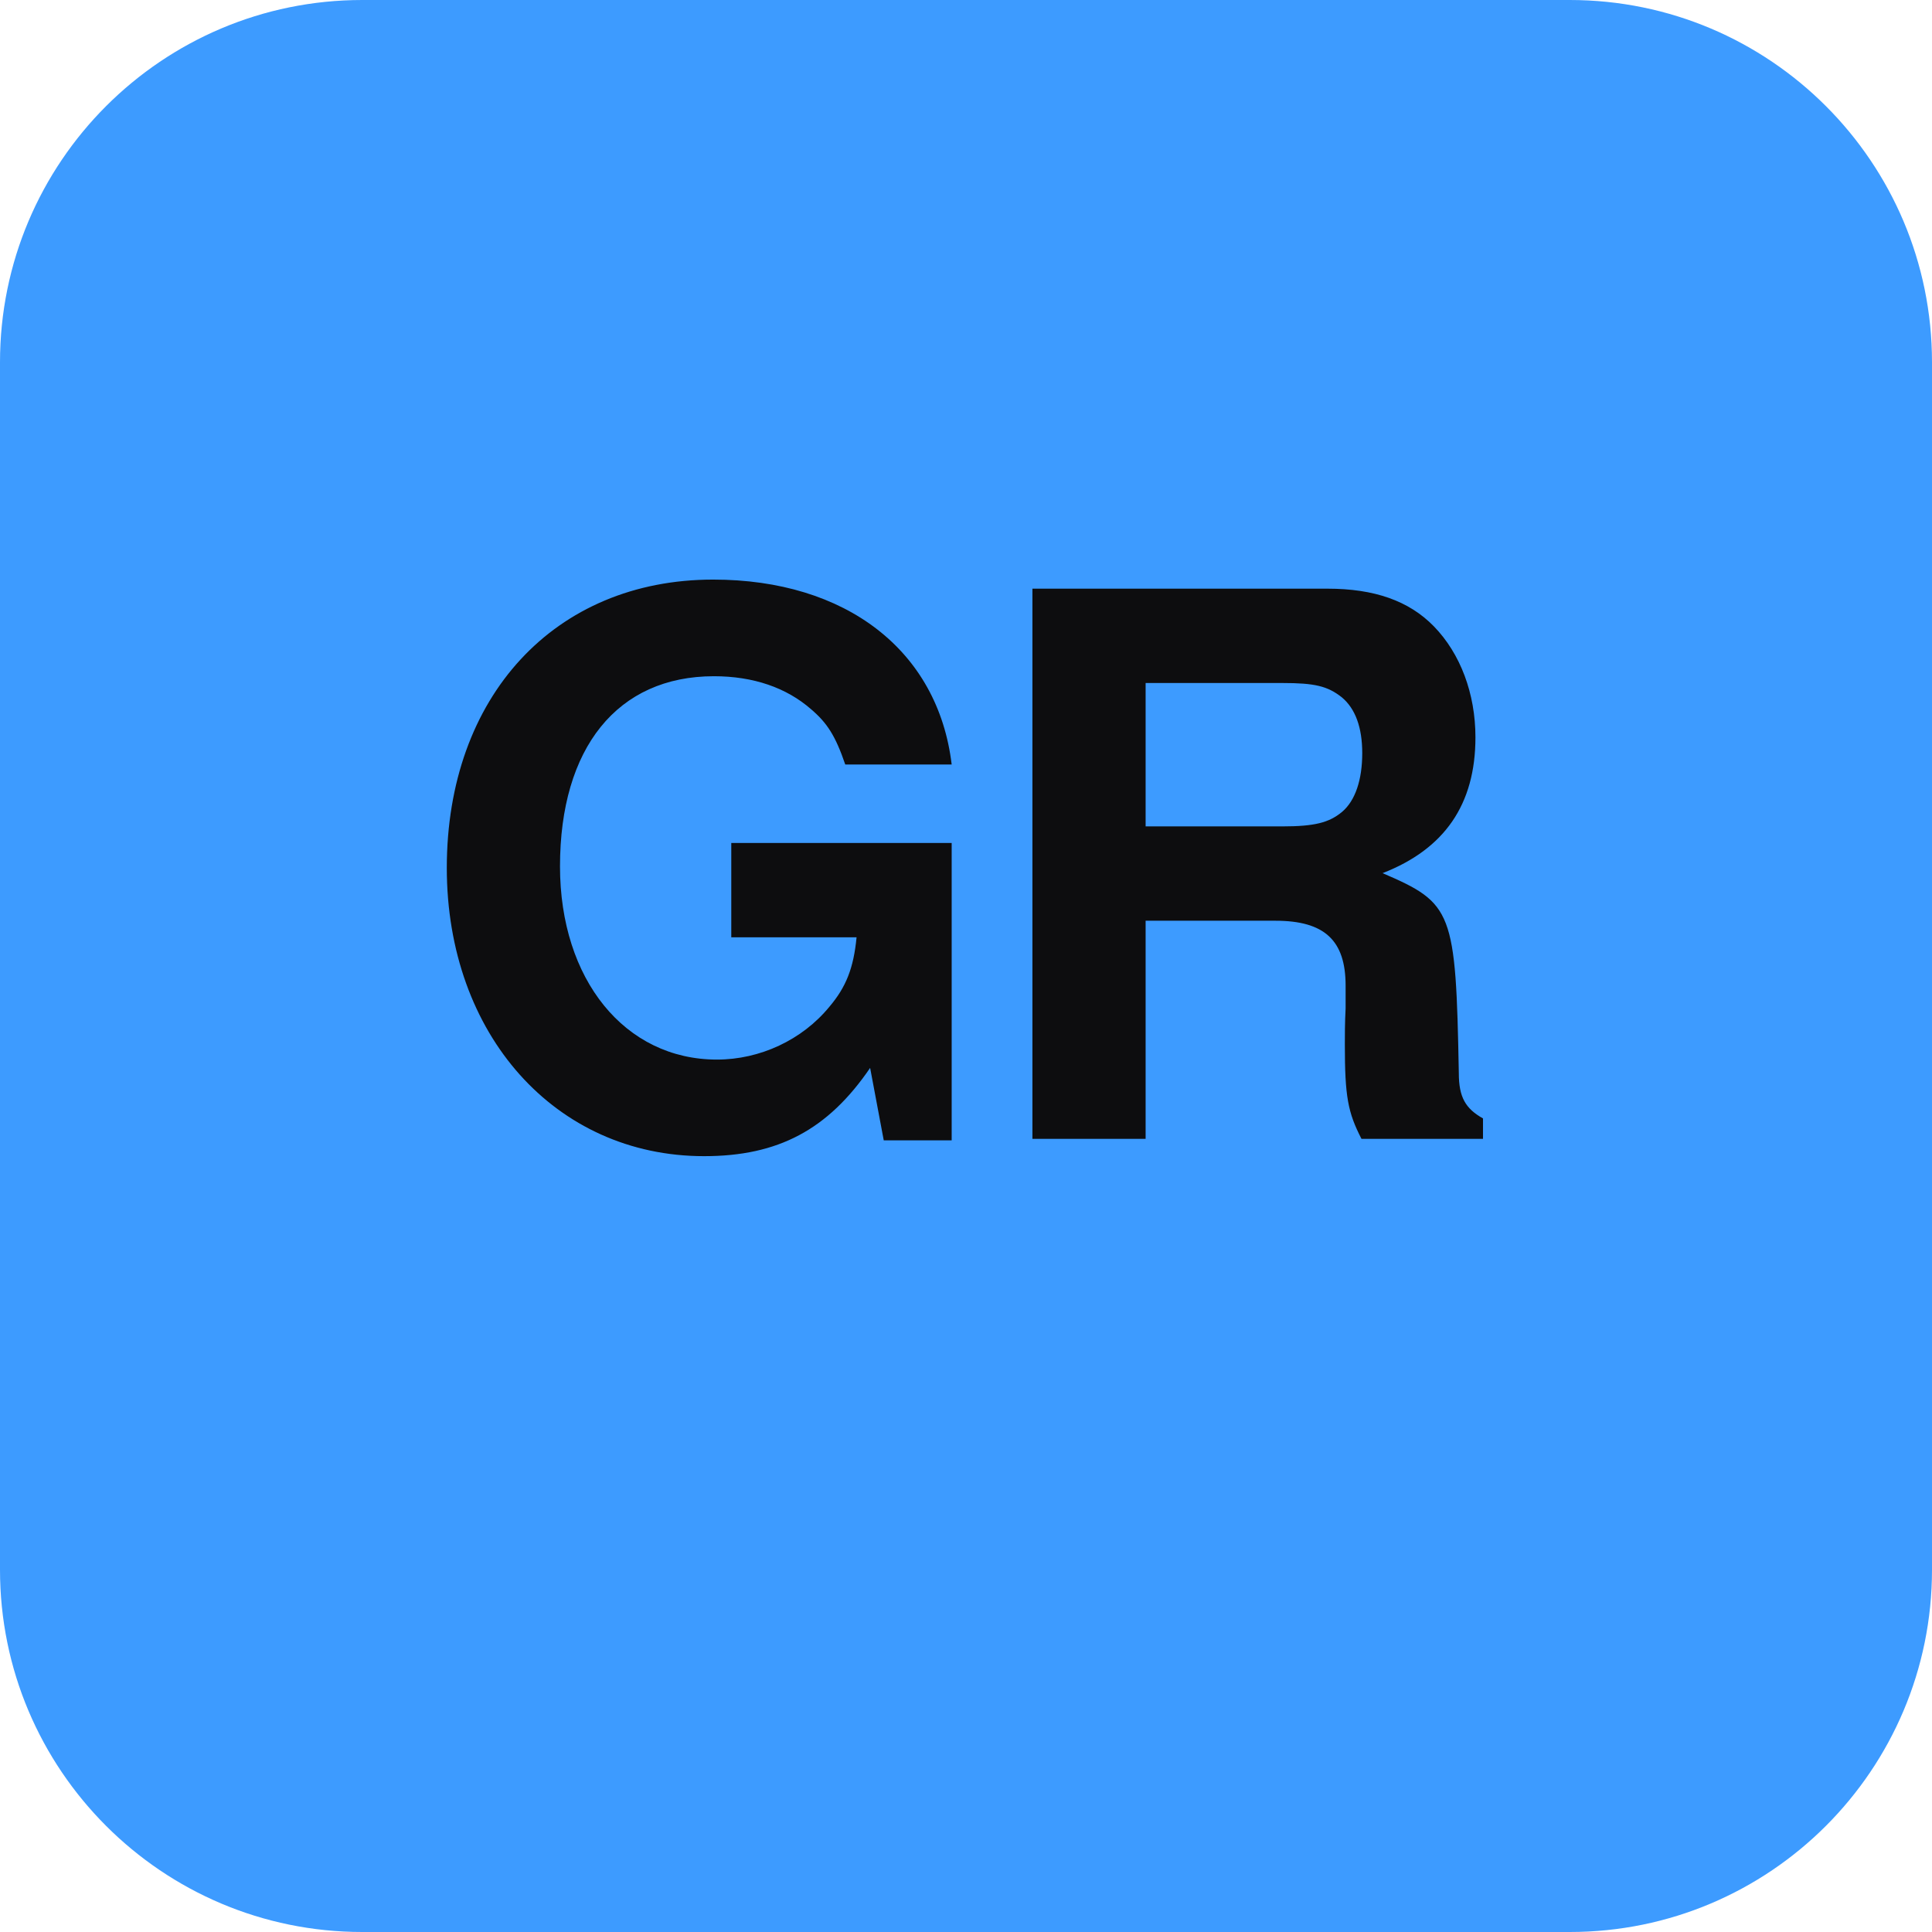
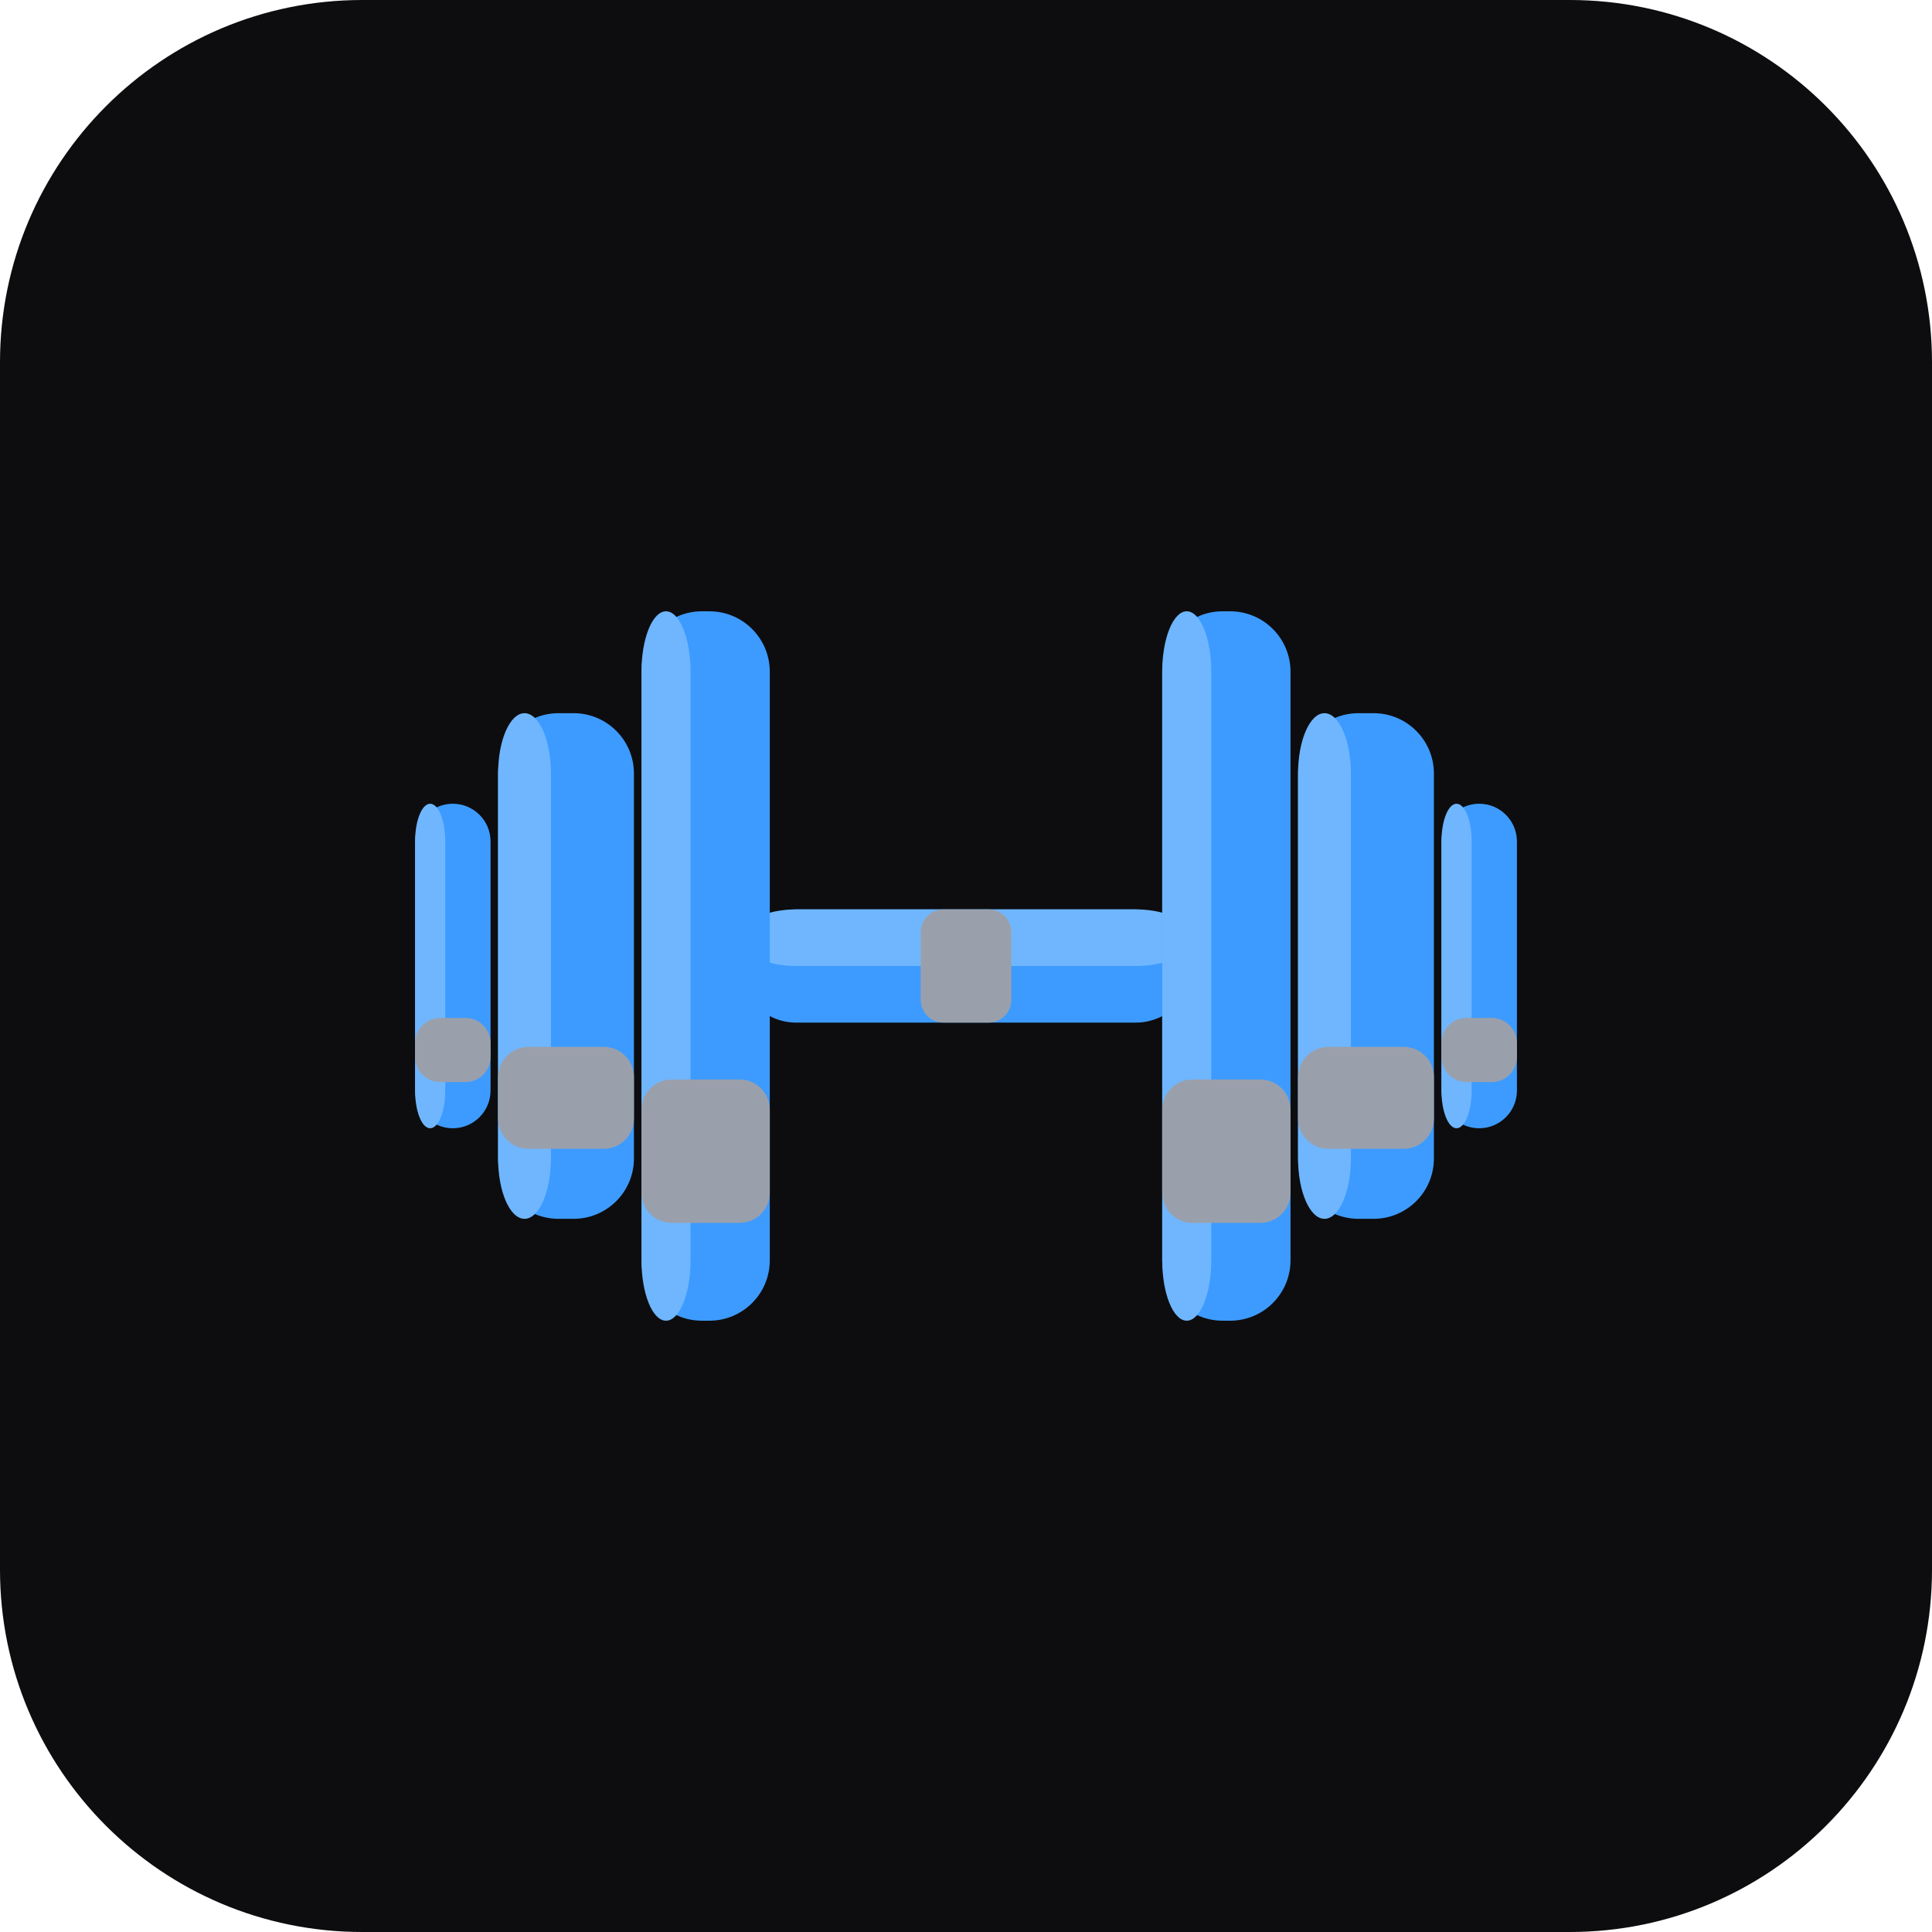
<svg xmlns="http://www.w3.org/2000/svg" width="512" height="512" viewBox="0 0 512 512">
-   <rect width="512" height="512" rx="96" fill="#3d9bff" />
-   <text x="256" y="256" fill="#0d0d0f" font-family="'Helvetica Neue',Helvetica,Arial,sans-serif" font-size="200" font-weight="700" letter-spacing="-8" text-anchor="middle" dominant-baseline="central">GR</text>
+   <rect width="512" height="512" rx="96" fill="#0d0d0f" />
+   <rect x="196" y="241" width="120" height="30" rx="15" fill="#3d9bff" />
+   <rect x="196" y="241" width="120" height="15" rx="15" fill="#6fb6ff" />
+   <rect x="244" y="241" width="24" height="30" rx="6" fill="#9aa0ab" />
+   <rect x="170" y="162" width="34" height="188" rx="16" fill="#3d9bff" />
+   <rect x="170" y="162" width="13" height="188" rx="16" fill="#6fb6ff" />
+   <rect x="170" y="286.08" width="34" height="38" rx="8" fill="#9aa0ab" />
+   <rect x="308" y="162" width="34" height="188" rx="16" fill="#3d9bff" />
+   <rect x="308" y="162" width="13" height="188" rx="16" fill="#6fb6ff" />
+   <rect x="308" y="286.08" width="34" height="38" rx="8" fill="#9aa0ab" />
+   <rect x="132" y="189" width="36" height="134" rx="16" fill="#3d9bff" />
+   <rect x="132" y="189" width="14" height="134" rx="16" fill="#6fb6ff" />
+   <rect x="132" y="277.44" width="36" height="27" rx="8" fill="#9aa0ab" />
+   <rect x="344" y="189" width="36" height="134" rx="16" fill="#3d9bff" />
+   <rect x="344" y="189" width="14" height="134" rx="16" fill="#6fb6ff" />
+   <rect x="344" y="277.44" width="36" height="27" rx="8" fill="#9aa0ab" />
+   <rect x="110" y="213" width="20" height="86" rx="10" fill="#3d9bff" />
+   <rect x="110" y="213" width="8" height="86" rx="10" fill="#6fb6ff" />
+   <rect x="110" y="269.76" width="20" height="17" rx="6.667" fill="#9aa0ab" />
+   <rect x="382" y="213" width="20" height="86" rx="10" fill="#3d9bff" />
+   <rect x="382" y="213" width="8" height="86" rx="10" fill="#6fb6ff" />
+   <rect x="382" y="269.76" width="20" height="17" rx="6.667" fill="#9aa0ab" />
</svg>
